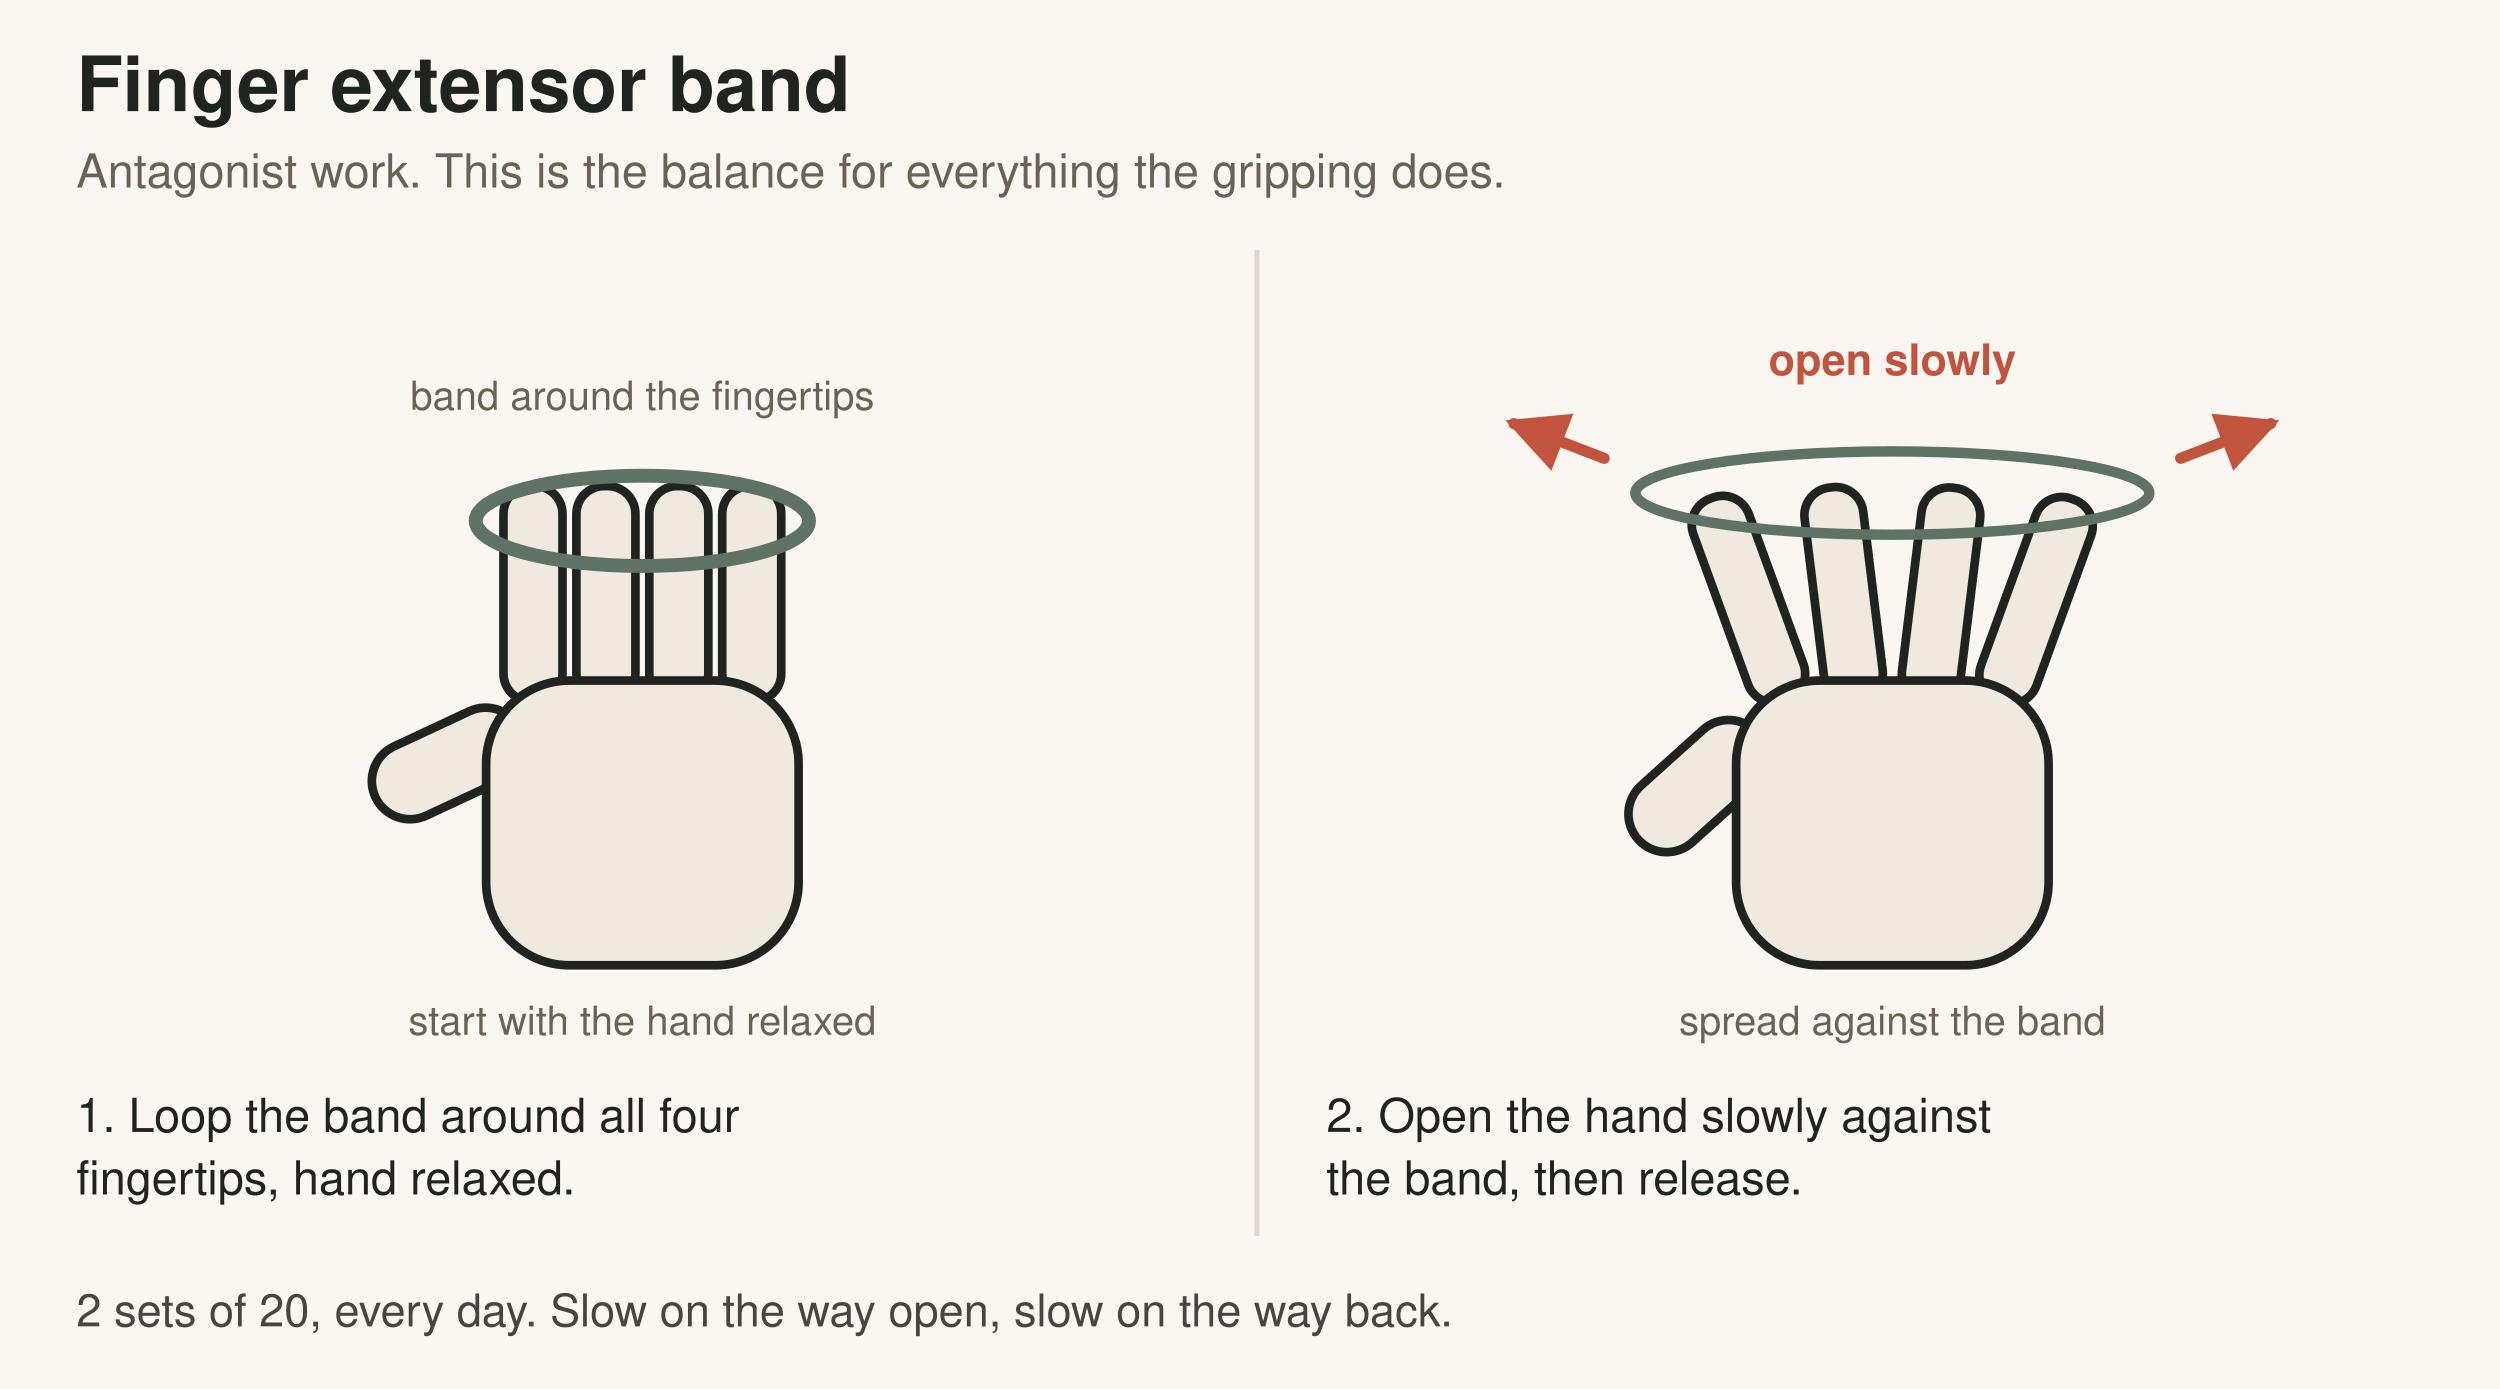
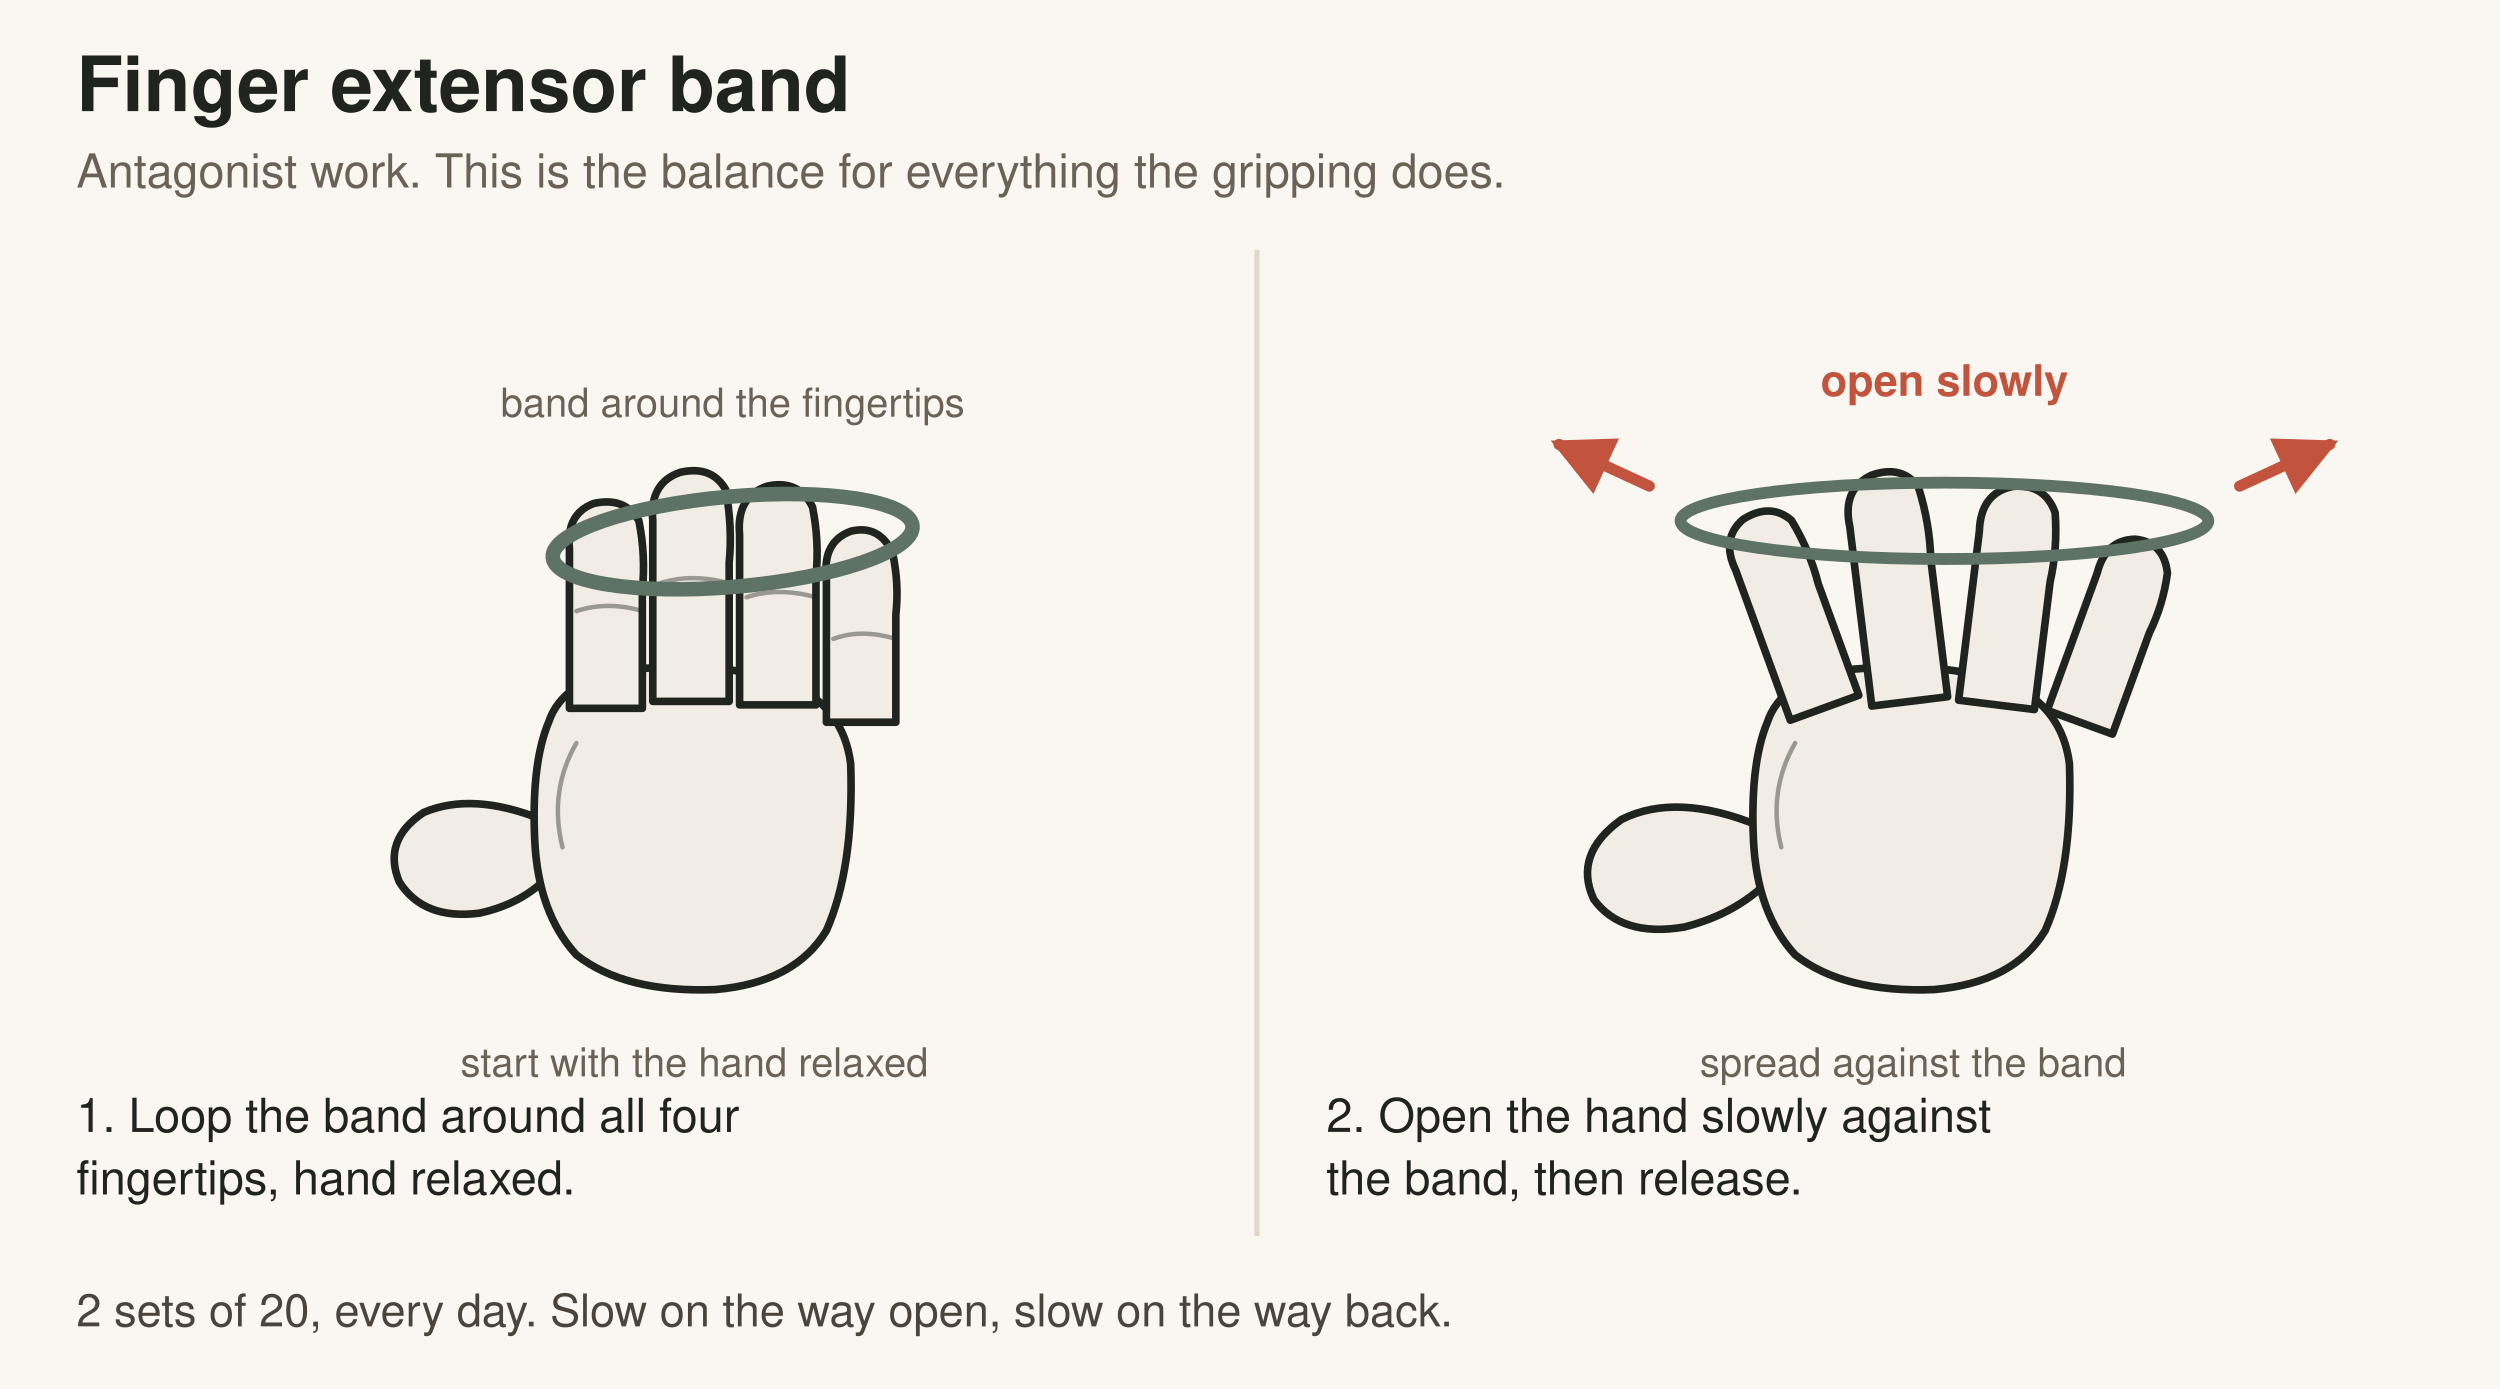
<svg xmlns="http://www.w3.org/2000/svg" viewBox="0 0 720 400" width="720" height="400" role="img" aria-label="Finger extensor band, two steps">
  <style>
    .bg{fill:#FAF7F2}
-     .limb{fill:#EFE9DF;stroke:#1F2421;stroke-width:2.5;stroke-linejoin:round}
-     .imp{fill:#DED3BF;stroke:#1F2421;stroke-width:2.5;stroke-linejoin:round}
-     .band{stroke:#5E7266;fill:none;stroke-width:4;stroke-linecap:round}
-     .det{stroke:#1F2421;fill:none;stroke-width:2;stroke-linecap:round;opacity:.35}
+     .lm{fill:#F2EDE4;stroke:#1F2421;stroke-width:2.2;stroke-linejoin:round;stroke-linecap:round}
+     .im{fill:#DED3BF;stroke:#1F2421;stroke-width:2.2;stroke-linejoin:round}
+     .hd{fill:#B9AE99;stroke:#1F2421;stroke-width:2.2;stroke-linejoin:round}
+     .oth{fill:#E2E7E3;stroke:#1F2421;stroke-width:2.2;stroke-linejoin:round}
+     .ct{fill:none;stroke:#1F2421;stroke-width:1.3;opacity:.42;stroke-linecap:round}
+     .det{stroke:#1F2421;fill:none;stroke-width:1.8;stroke-linecap:round;opacity:.3}
    .acc{stroke:#C2543D;fill:none;stroke-width:3.2;stroke-linecap:round}
+     .lead{stroke:#C2543D;fill:none;stroke-width:1.4;opacity:.72}
+     .band{stroke:#5E7266;fill:none;stroke-width:4.2;stroke-linecap:round;stroke-linejoin:round}
    .t{font-family:-apple-system,BlinkMacSystemFont,'Segoe UI',Helvetica,Arial,sans-serif;fill:#1F2421}
    .h{font-size:22px;font-weight:700}
    .sub{font-size:13.5px;fill:#6B6257}
    .cap{font-size:13.5px}
    .lab{font-size:11.5px;fill:#6B6257}
    .accT{font-size:12.5px;font-weight:700;fill:#C2543D}
    .dose{font-size:13px;fill:#4A443C}
    .div{stroke:#E2D9CB;stroke-width:1.5}
  </style>
  <marker id="ar" viewBox="0 0 10 10" refX="8.5" refY="5" markerWidth="5.5" markerHeight="5.5" orient="auto-start-reverse">
    <path d="M0,0 L10,5 L0,10 z" fill="#C2543D" />
  </marker>
  <rect class="bg" x="0" y="0" width="720" height="400" />
  <text class="t h" x="22" y="32">Finger extensor band</text>
  <text class="t sub" x="22" y="54">Antagonist work. This is the balance for everything the gripping does.</text>
  <line class="div" x1="362" y1="72" x2="362" y2="356" />
  <g>
-     <rect class="limb" x="145" y="140" width="17" height="62" rx="8" />
-     <rect class="limb" x="166" y="140" width="17" height="62" rx="8" />
-     <rect class="limb" x="187" y="140" width="17" height="62" rx="8" />
-     <rect class="limb" x="208" y="140" width="17" height="62" rx="8" />
-     <rect class="limb" x="104" y="200" width="46" height="22" rx="11" transform="rotate(-25 148 211)" />
-     <rect class="limb" x="140" y="196" width="90" height="82" rx="24" />
-     <ellipse class="band" cx="185" cy="150" rx="48" ry="13" />
-     <text class="t lab" x="185" y="118" text-anchor="middle">band around the fingertips</text>
-     <text class="t lab" x="185" y="298" text-anchor="middle">start with the hand relaxed</text>
+     <path class="lm" d="M156,236 Q136,228 122,234 Q110,242 115,254 Q122,265 138,263 Q152,260 160,250 Z" />
+     <path class="lm" d="M158,208 Q162,196 180,193 Q208,190 228,197 Q243,204 245,220 Q246,250 238,268 Q229,283 206,285 Q180,286 166,275 Q155,263 154,242 Q153,220 158,208 Z" />
+     <path class="ct" d="M162,244 Q158,228 166,214" />
+     <path class="lm" d="M164,204 L164,158 Q163,148 171,145 Q180,143 184,150 Q186,160 185,170 L185,204 Z" />
+     <path class="lm" d="M188,202 L188,150 Q187,139 196,136 Q205,134 209,141 Q211,152 210,162 L210,202 Z" />
+     <path class="lm" d="M213,203 L213,154 Q212,143 221,140 Q230,138 234,146 Q236,156 235,166 L235,203 Z" />
+     <path class="lm" d="M238,208 L238,166 Q237,156 245,153 Q253,151 257,159 Q259,168 258,177 L258,208 Z" />
+     <path class="ct" d="M166,176 Q175,173 185,176" />
+     <path class="ct" d="M190,168 Q199,165 210,168" />
+     <path class="ct" d="M215,172 Q224,169 235,172" />
+     <path class="ct" d="M240,184 Q248,181 258,184" />
+     <ellipse class="band" cx="211" cy="156" rx="52" ry="13" transform="rotate(-5 211 156)" />
+     <text class="t lab" x="211" y="120" text-anchor="middle">band around the fingertips</text>
+     <text class="t lab" x="200" y="310" text-anchor="middle">start with the hand relaxed</text>
    <text class="t cap" x="22" y="326">1. Loop the band around all four</text>
    <text class="t cap" x="22" y="344">fingertips, hand relaxed.</text>
  </g>
-   <g>
-     <rect class="limb" x="505" y="140" width="17" height="62" rx="8" transform="rotate(-20 513 200)" />
-     <rect class="limb" x="526" y="140" width="17" height="62" rx="8" transform="rotate(-7 534 200)" />
-     <rect class="limb" x="547" y="140" width="17" height="62" rx="8" transform="rotate(7 555 200)" />
-     <rect class="limb" x="568" y="140" width="17" height="62" rx="8" transform="rotate(20 576 200)" />
-     <rect class="limb" x="460" y="200" width="46" height="22" rx="11" transform="rotate(-42 506 211)" />
-     <rect class="limb" x="500" y="196" width="90" height="82" rx="24" />
-     <ellipse class="band" cx="545" cy="142" rx="74" ry="12" style="stroke-width:3" />
-     <path class="acc" d="M462,132 L436,122" marker-end="url(#ar)" />
-     <path class="acc" d="M628,132 L654,122" marker-end="url(#ar)" />
-     <text class="t accT" x="545" y="108" text-anchor="middle">open slowly</text>
-     <text class="t lab" x="545" y="298" text-anchor="middle">spread against the band</text>
-     <text class="t cap" x="382" y="326">2. Open the hand slowly against</text>
-     <text class="t cap" x="382" y="344">the band, then release.</text>
+   <g transform="translate(351,0)">
+     <path class="lm" d="M156,238 Q132,228 116,236 Q102,246 108,259 Q116,270 134,267 Q150,263 160,252 Z" />
+     <path class="lm" d="M158,208 Q162,196 180,193 Q208,190 228,197 Q243,204 245,220 Q246,250 238,268 Q229,283 206,285 Q180,286 166,275 Q155,263 154,242 Q153,220 158,208 Z" />
+     <path class="ct" d="M162,244 Q158,228 166,214" />
+     <g transform="rotate(-20 174 204)">
+       <path class="lm" d="M164,204 L164,158 Q163,148 171,145 Q180,143 184,150 Q186,160 185,170 L185,204 Z" />
+     </g>
+     <g transform="rotate(-7 199 202)">
+       <path class="lm" d="M188,202 L188,150 Q187,139 196,136 Q205,134 209,141 Q211,152 210,162 L210,202 Z" />
+     </g>
+     <g transform="rotate(7 224 203)">
+       <path class="lm" d="M213,203 L213,154 Q212,143 221,140 Q230,138 234,146 Q236,156 235,166 L235,203 Z" />
+     </g>
+     <g transform="rotate(20 248 208)">
+       <path class="lm" d="M238,208 L238,166 Q237,156 245,153 Q253,151 257,159 Q259,168 258,177 L258,208 Z" />
+     </g>
+     <ellipse class="band" cx="209" cy="150" rx="76" ry="11" style="stroke-width:3.4" />
+     <path class="acc" d="M124,140 L98,128" marker-end="url(#ar)" />
+     <path class="acc" d="M294,140 L320,128" marker-end="url(#ar)" />
+     <text class="t accT" x="209" y="114" text-anchor="middle">open slowly</text>
+     <text class="t lab" x="200" y="310" text-anchor="middle">spread against the band</text>
  </g>
+   <text class="t cap" x="382" y="326">2. Open the hand slowly against</text>
+   <text class="t cap" x="382" y="344">the band, then release.</text>
  <text class="t dose" x="22" y="382">2 sets of 20, every day. Slow on the way open, slow on the way back.</text>
</svg>
